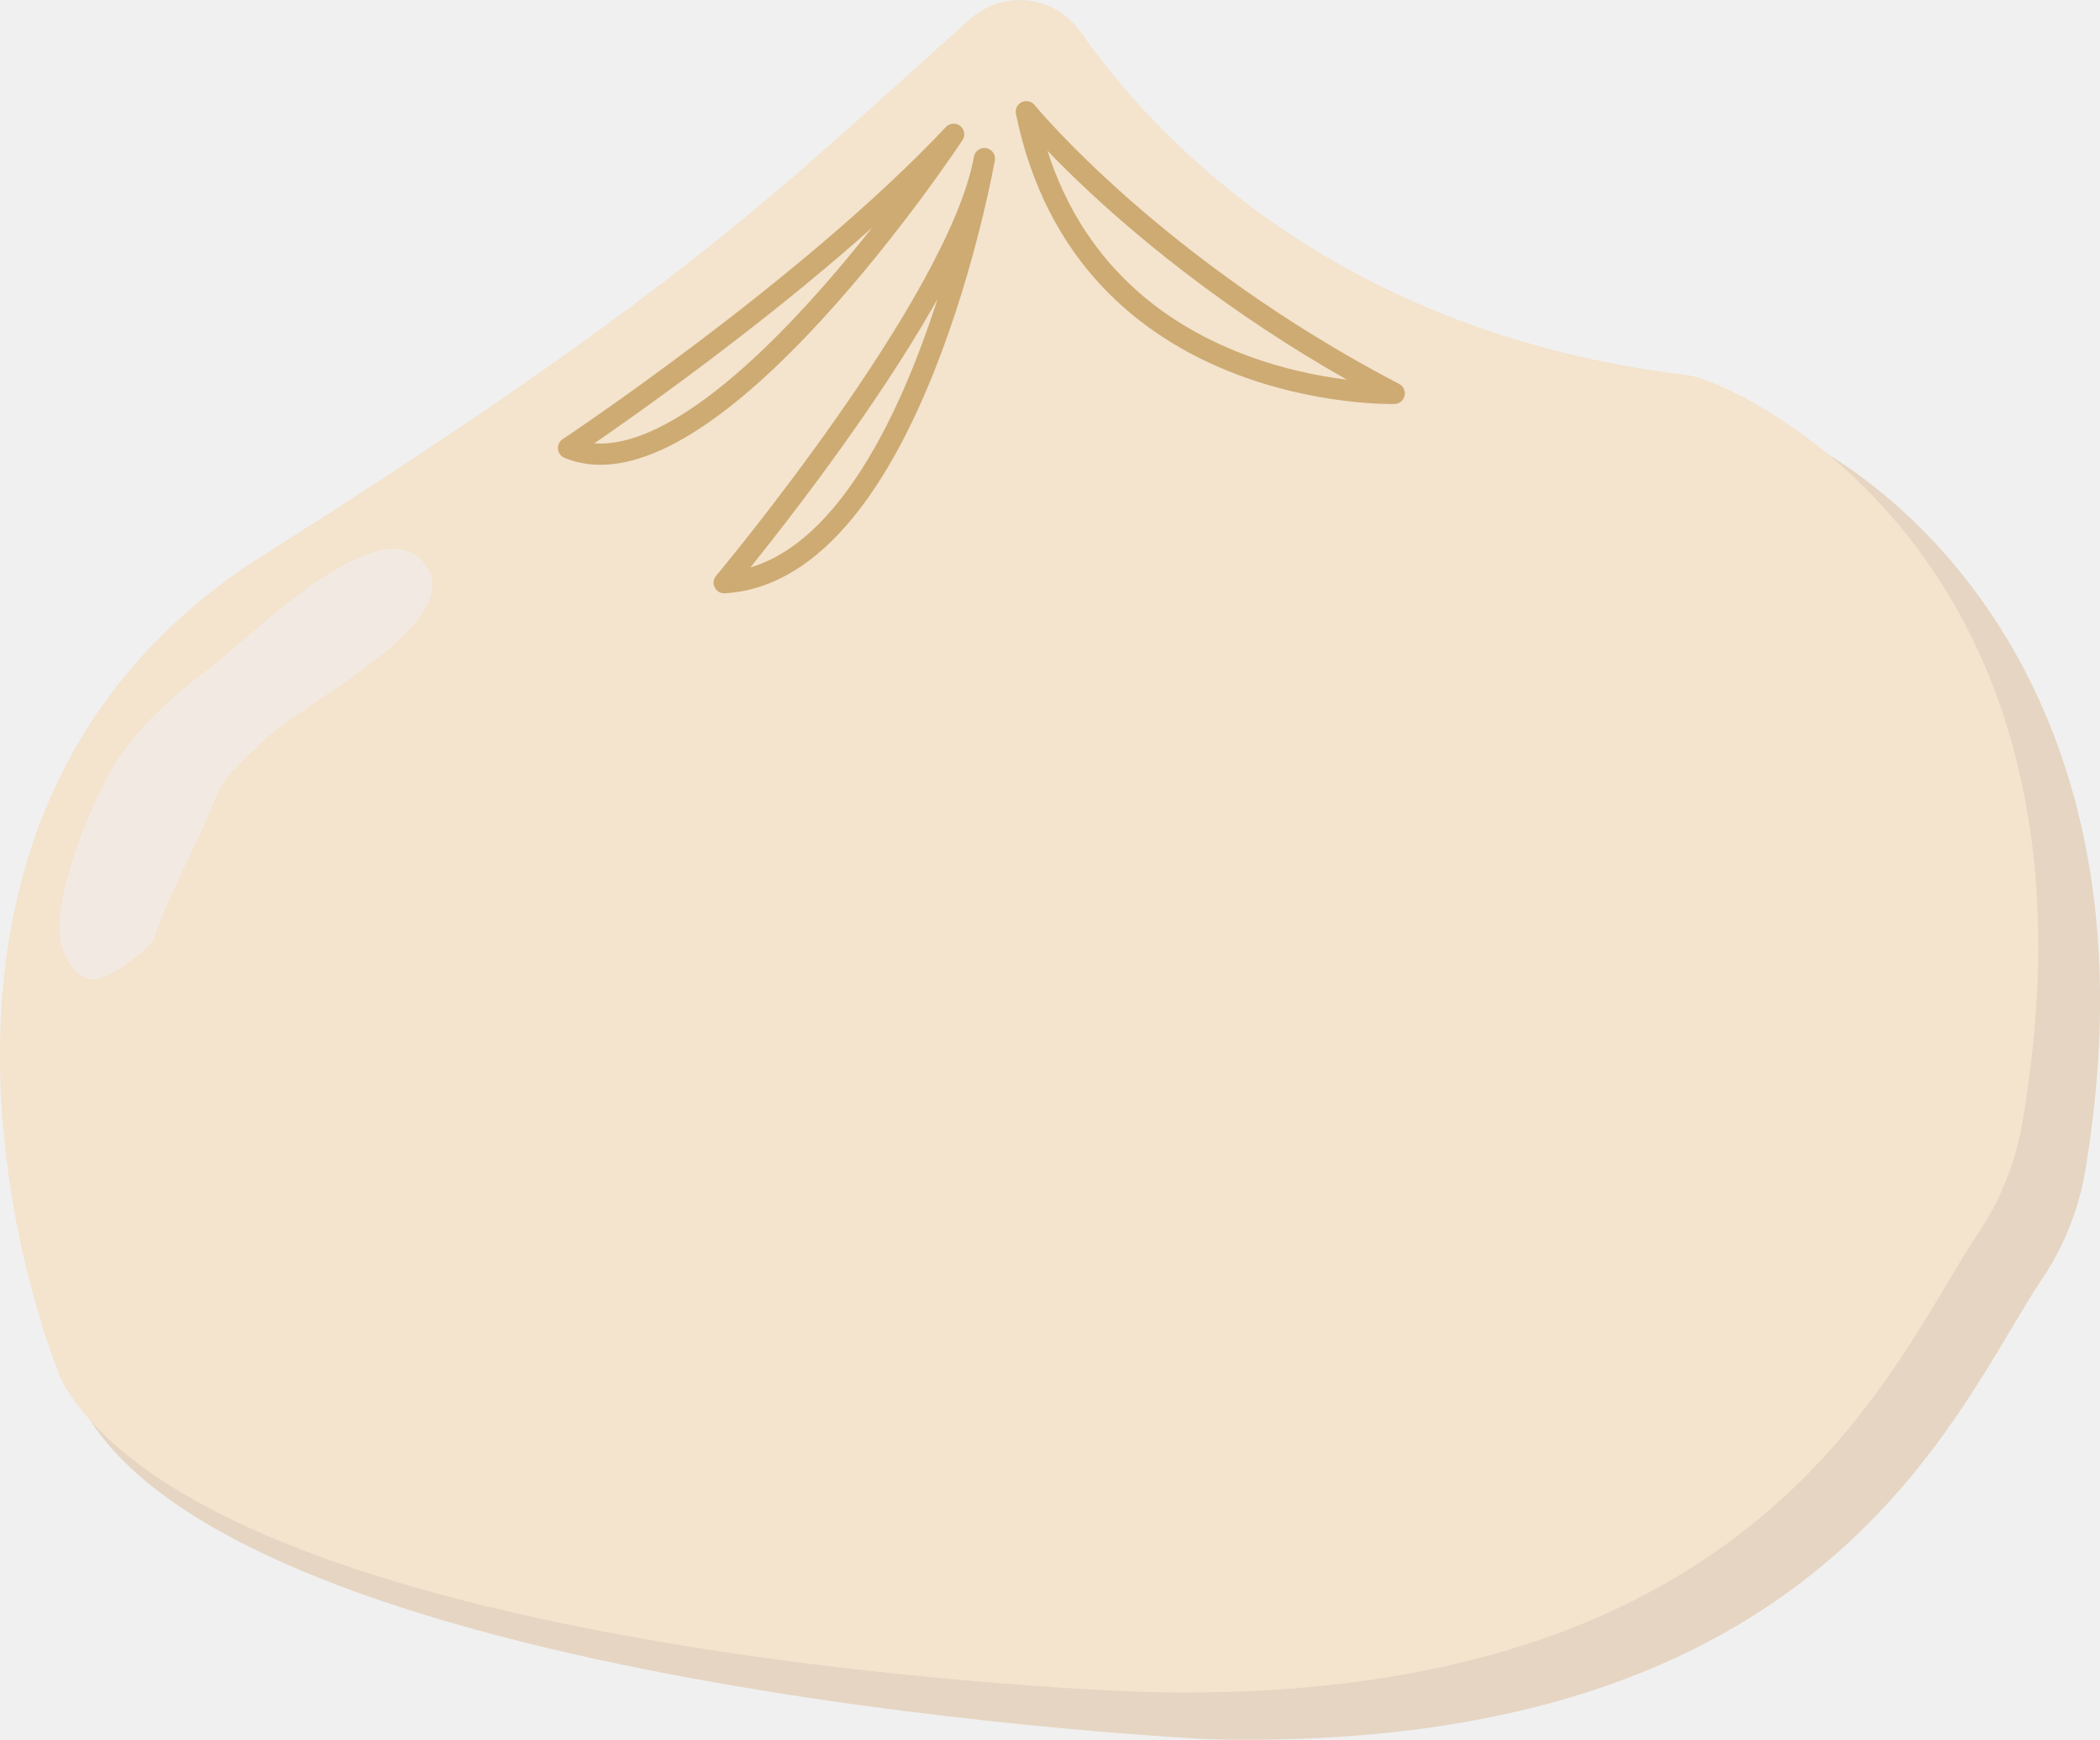
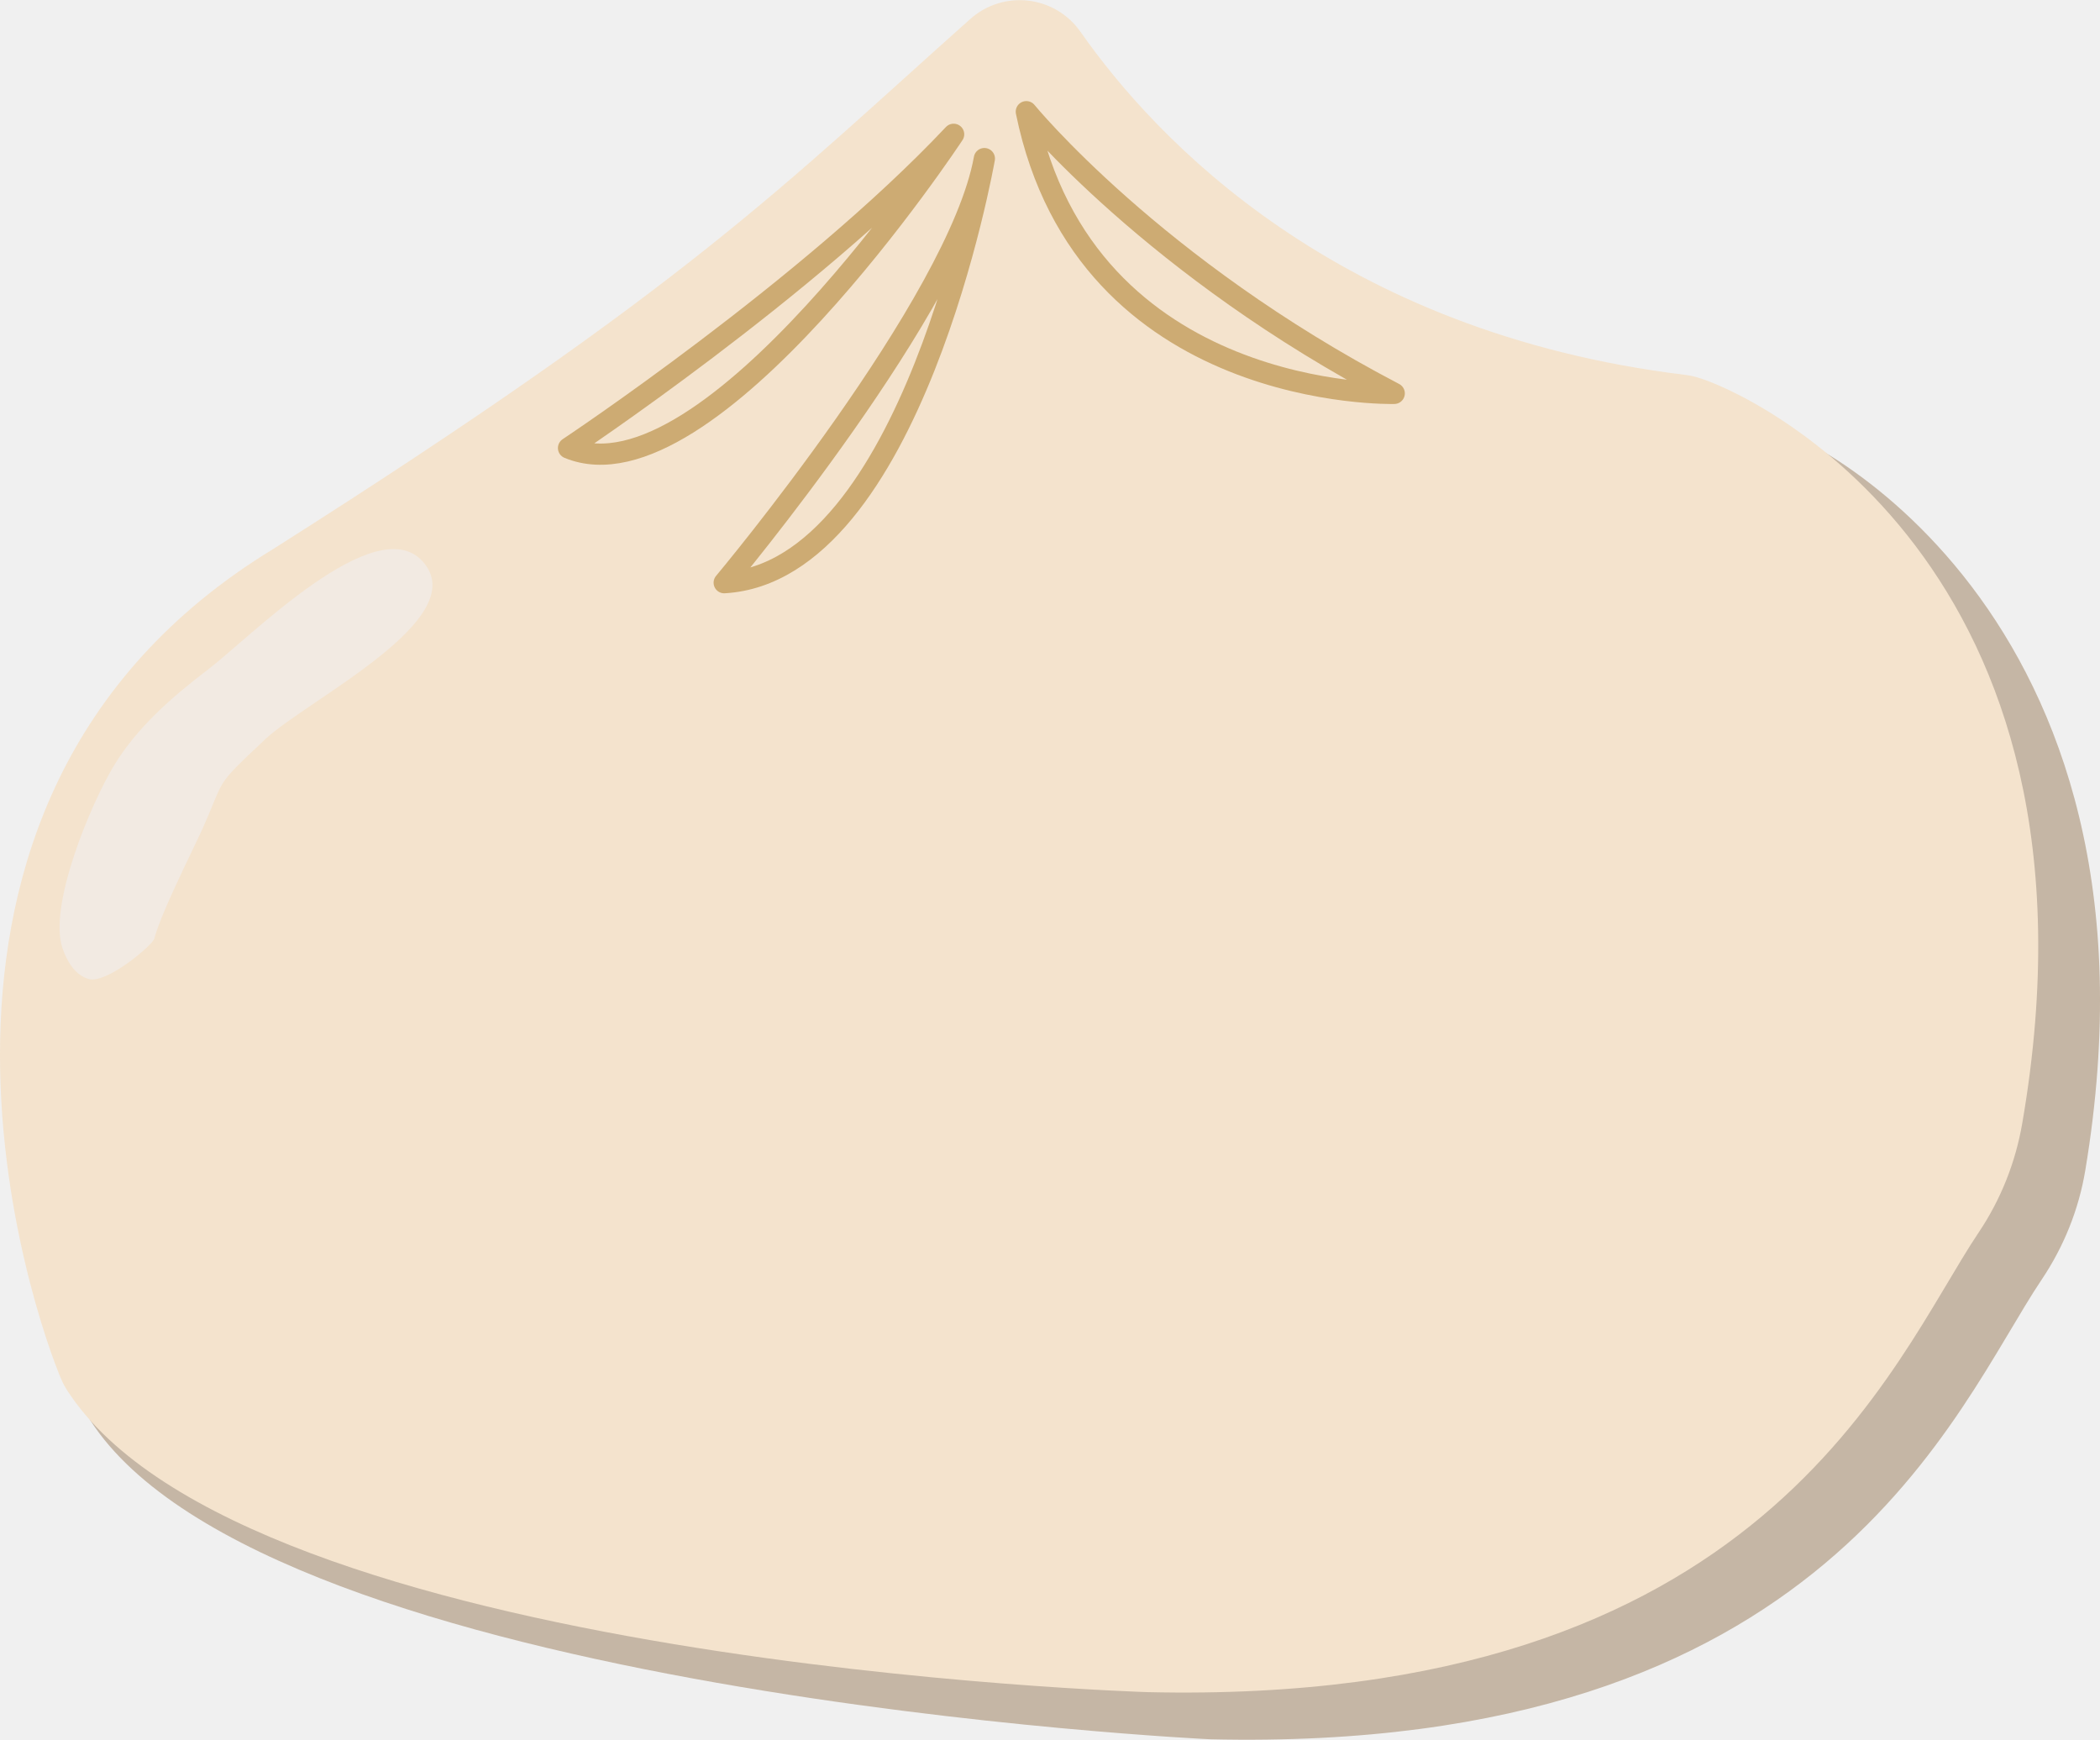
<svg xmlns="http://www.w3.org/2000/svg" width="99" height="82" viewBox="0 0 99 82" fill="none">
  <g clip-path="url(#clip0_14_589)">
-     <path d="M2.92 64.424C2.993 64.598 4.165 66.803 4.267 66.96C12.62 79.884 57.053 81.978 57.053 81.978C86.171 82.657 92.14 66.427 96.255 60.305C97.298 58.75 98.002 56.999 98.307 55.159C102.72 28.704 84.717 19.922 82.857 19.973C82.716 19.973 82.581 19.911 82.44 19.894C72.92 18.738 66.049 15.197 61.263 11.437C57.774 8.698 53.716 7.553 52.222 5.427C51.659 4.619 48.232 -1.369 47.927 0.679C47.781 1.678 49.545 2.374 48.717 3.109C39.901 10.954 35.55 15.612 15.85 28.093C-4.002 40.192 1.753 61.764 2.92 64.424Z" fill="#E5D5C2" />
+     <path d="M2.92 64.424C2.993 64.598 4.165 66.803 4.267 66.96C12.62 79.884 57.053 81.978 57.053 81.978C86.171 82.657 92.14 66.427 96.255 60.305C97.298 58.75 98.002 56.999 98.307 55.159C102.72 28.704 84.717 19.922 82.857 19.973C82.716 19.973 82.581 19.911 82.44 19.894C72.92 18.738 66.049 15.197 61.263 11.437C57.774 8.698 53.716 7.553 52.222 5.427C51.659 4.619 48.232 -1.369 47.927 0.679C47.781 1.678 49.545 2.374 48.717 3.109C39.901 10.954 35.55 15.612 15.85 28.093C-4.002 40.192 1.753 61.764 2.92 64.424Z" fill="#C5B6A5" />
    <path d="M2.903 65.041C2.976 65.215 3.066 65.378 3.168 65.535C11.521 78.459 54.083 79.755 54.083 79.755C83.201 80.434 89.17 64.205 93.285 58.083C94.327 56.528 95.021 54.777 95.336 52.937C99.874 26.6 82.507 18.424 79.886 17.75C79.746 17.717 79.61 17.689 79.469 17.672C63.011 15.674 54.471 6.544 50.937 1.499C49.737 -0.213 47.313 -0.499 45.746 0.892C36.931 8.738 32.579 13.396 12.88 25.876C-6.978 37.964 1.736 62.376 2.903 65.041Z" fill="#F4E3CD" />
    <path d="M44.957 6.33C38.092 13.62 26.802 21.117 26.802 21.117C33.413 23.85 44.957 6.33 44.957 6.33Z" stroke="#CDAB73" stroke-linecap="round" stroke-linejoin="round" />
    <path d="M46.406 7.475C45.182 14.288 34.141 27.464 34.141 27.464C42.99 26.948 46.406 7.475 46.406 7.475Z" stroke="#CDAB73" stroke-linecap="round" stroke-linejoin="round" />
    <path d="M48.384 5.264C51.18 18.94 65.728 18.541 65.728 18.541C54.398 12.627 48.384 5.264 48.384 5.264Z" stroke="#CDAB73" stroke-linecap="round" stroke-linejoin="round" />
    <path d="M9.779 31.578C8.1 32.857 6.471 34.277 5.377 36.078C4.284 37.88 2.26 42.706 2.948 44.698C3.162 45.321 3.551 45.972 4.188 46.146C5.039 46.376 7.198 44.541 7.277 44.238C7.57 43.088 8.962 40.332 9.458 39.255C10.693 36.555 9.977 37.223 12.502 34.844C14.486 32.981 22.36 29.148 19.925 26.46C17.693 23.996 11.741 30.091 9.779 31.578Z" fill="#F2EAE2" />
  </g>
  <defs>
    <clipPath id="clip0_14_589">
      <rect width="99" height="82" fill="white" />
    </clipPath>
  </defs>
</svg>
